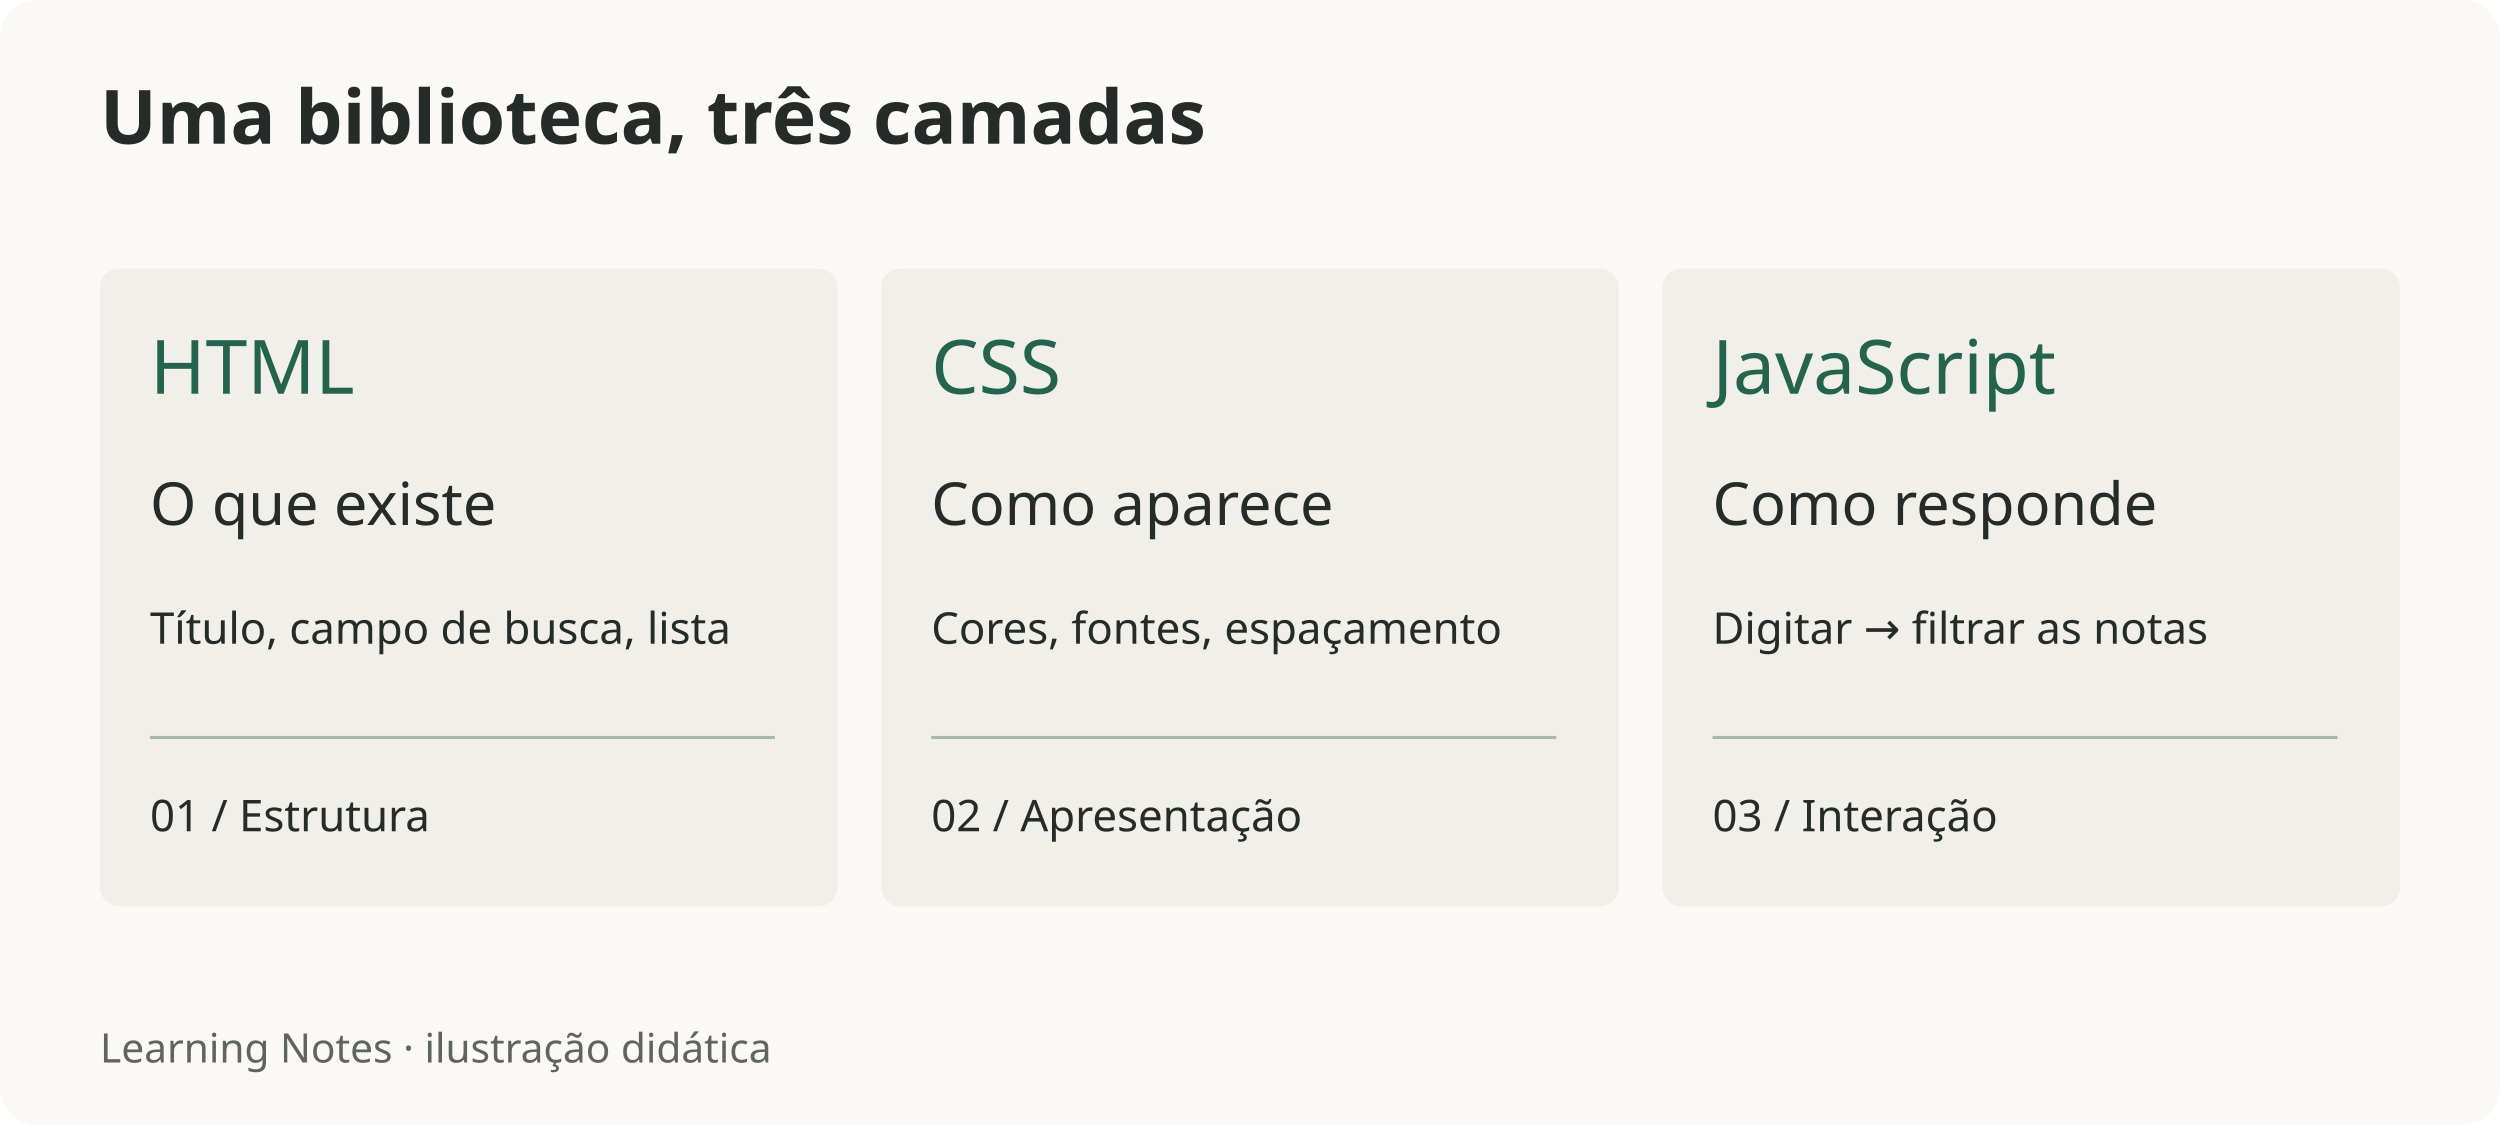
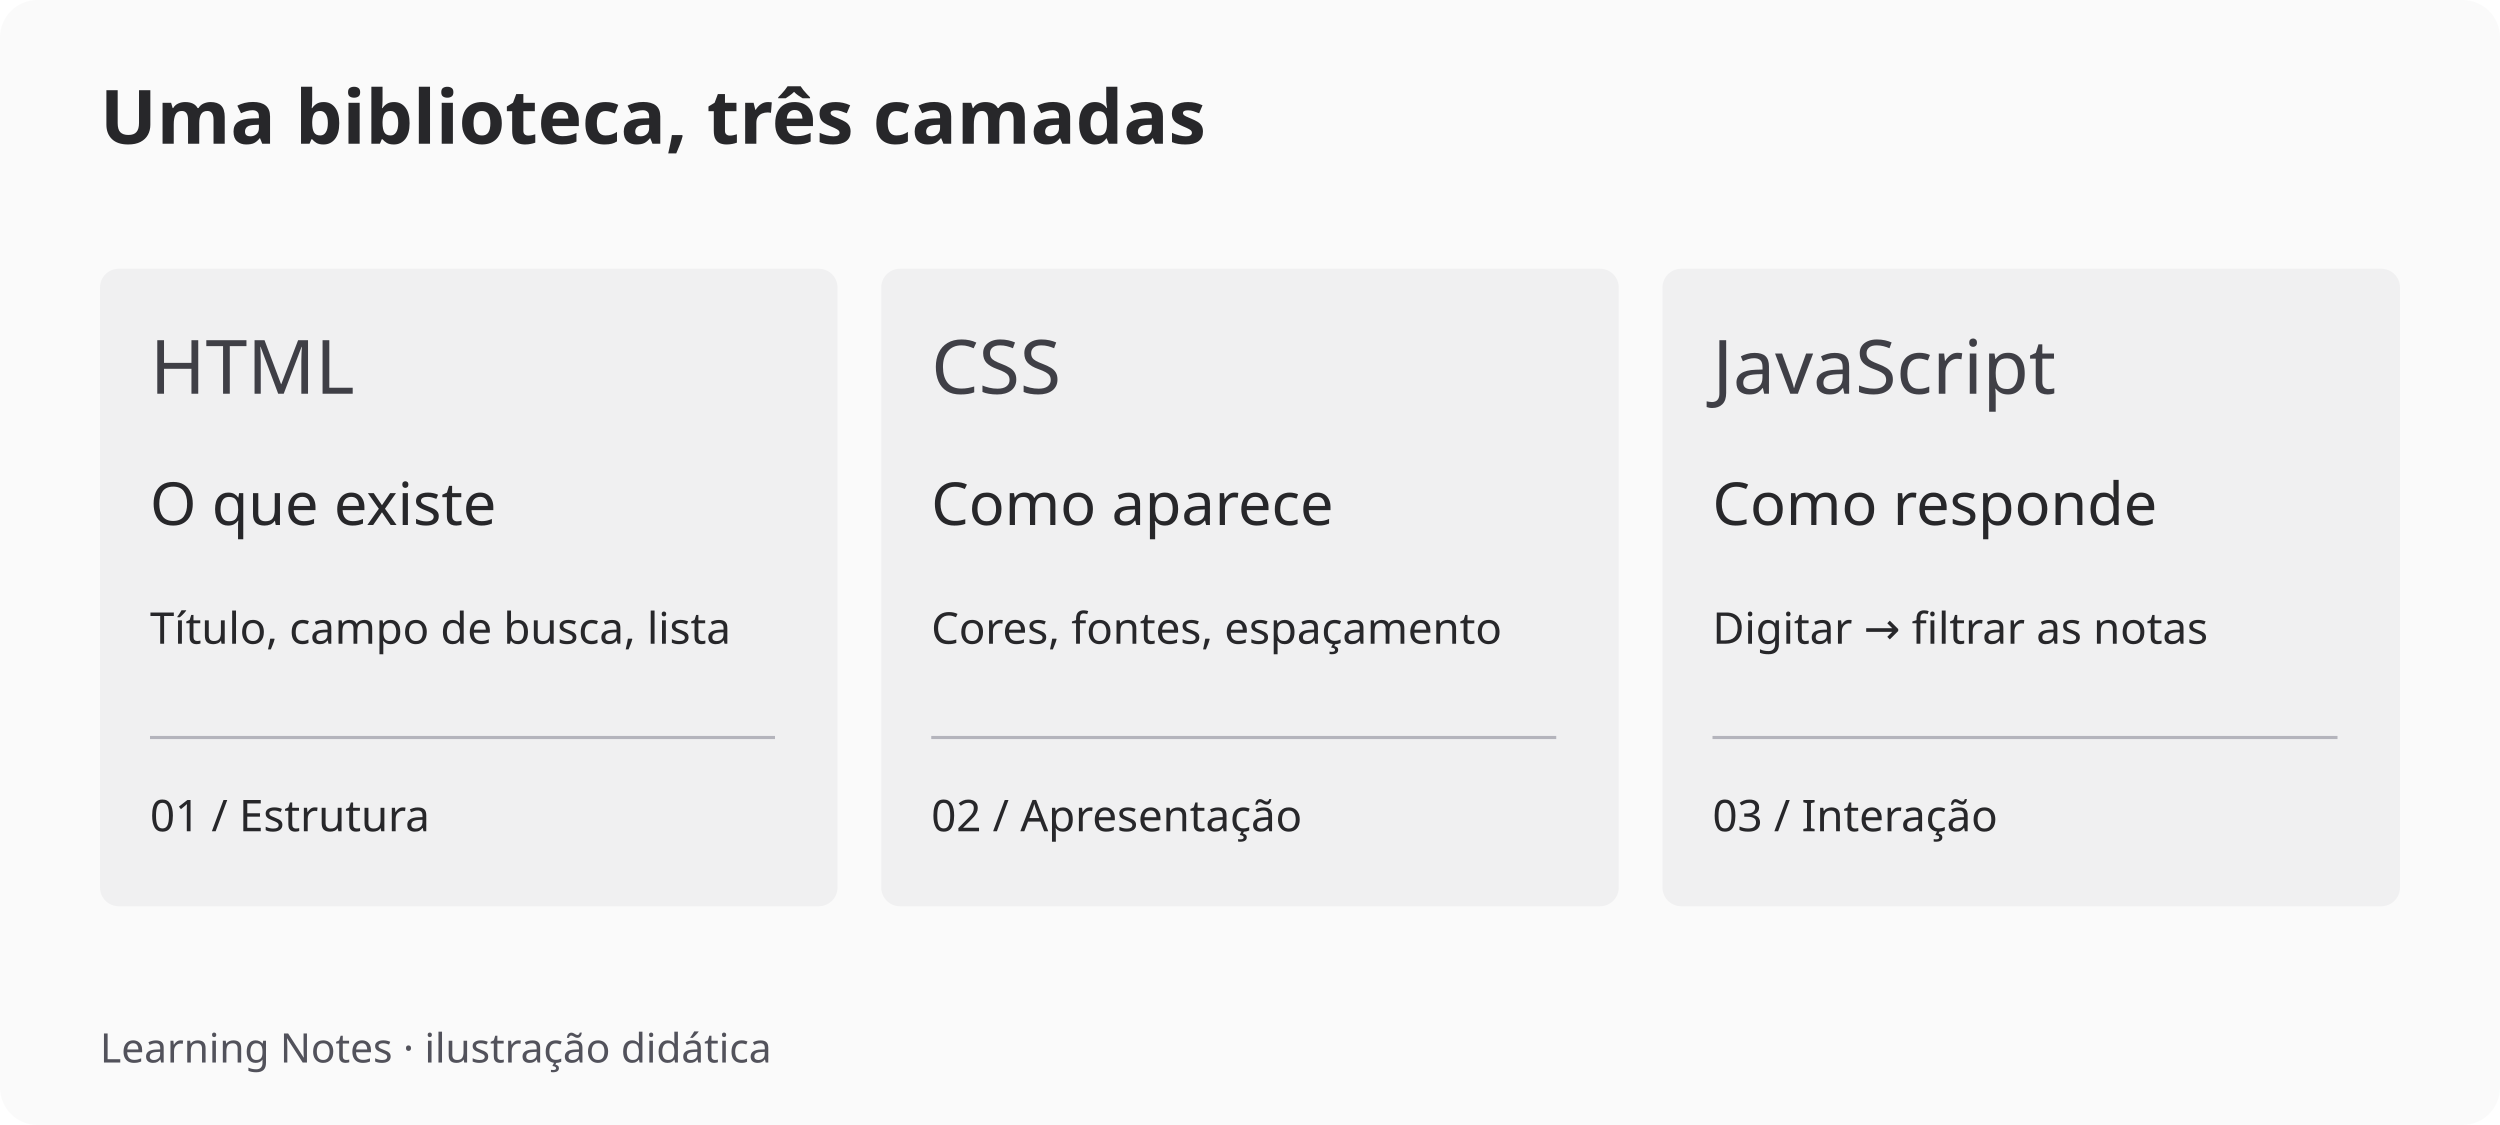
<svg xmlns="http://www.w3.org/2000/svg" viewBox="0 0 800 360" role="img" aria-label="Uma biblioteca, três camadas">
-   <rect width="800" height="360" rx="12" fill="#faf9f6" />
-   <g font-family="Segoe UI, sans-serif" fill="#252b28">
+   <rect width="800" height="360" rx="12" fill="#fafafa" />
+   <g font-family="Segoe UI, sans-serif" fill="#27272a">
    <text x="32" y="46" font-size="24" font-weight="600">Uma biblioteca, três camadas</text>
    <g transform="translate(32,86)">
-       <rect width="236" height="204" rx="6" fill="#f0efea" />
-       <text x="16" y="40" font-size="24" fill="#24634e">HTML</text>
+       <rect width="236" height="204" rx="6" fill="#f0f0f1" />
+       <text x="16" y="40" font-size="24" fill="#3f3f46">HTML</text>
      <text x="16" y="82" font-size="19">O que existe</text>
      <text x="16" y="120" font-size="14">Título, campo de busca, lista</text>
-       <path d="M16 150H216" stroke="#aab7ad" />
+       <path d="M16 150H216" stroke="#b4b4bc" />
      <text x="16" y="180" font-size="14">01 / Estrutura</text>
    </g>
    <g transform="translate(282,86)">
-       <rect width="236" height="204" rx="6" fill="#f0efea" />
-       <text x="16" y="40" font-size="24" fill="#24634e">CSS</text>
+       <rect width="236" height="204" rx="6" fill="#f0f0f1" />
+       <text x="16" y="40" font-size="24" fill="#3f3f46">CSS</text>
      <text x="16" y="82" font-size="19">Como aparece</text>
      <text x="16" y="120" font-size="14">Cores, fontes, espaçamento</text>
-       <path d="M16 150H216" stroke="#aab7ad" />
+       <path d="M16 150H216" stroke="#b4b4bc" />
      <text x="16" y="180" font-size="14">02 / Apresentação</text>
    </g>
    <g transform="translate(532,86)">
-       <rect width="236" height="204" rx="6" fill="#f0efea" />
-       <text x="16" y="40" font-size="24" fill="#24634e">JavaScript</text>
+       <rect width="236" height="204" rx="6" fill="#f0f0f1" />
+       <text x="16" y="40" font-size="24" fill="#3f3f46">JavaScript</text>
      <text x="16" y="82" font-size="19">Como responde</text>
      <text x="16" y="120" font-size="14">Digitar → filtrar as notas</text>
-       <path d="M16 150H216" stroke="#aab7ad" />
+       <path d="M16 150H216" stroke="#b4b4bc" />
      <text x="16" y="180" font-size="14">03 / Interação</text>
    </g>
-     <text x="32" y="340" font-size="13" fill="#5e655f">Learning Notes · ilustração didática</text>
+     <text x="32" y="340" font-size="13" fill="#52525b">Learning Notes · ilustração didática</text>
  </g>
</svg>
